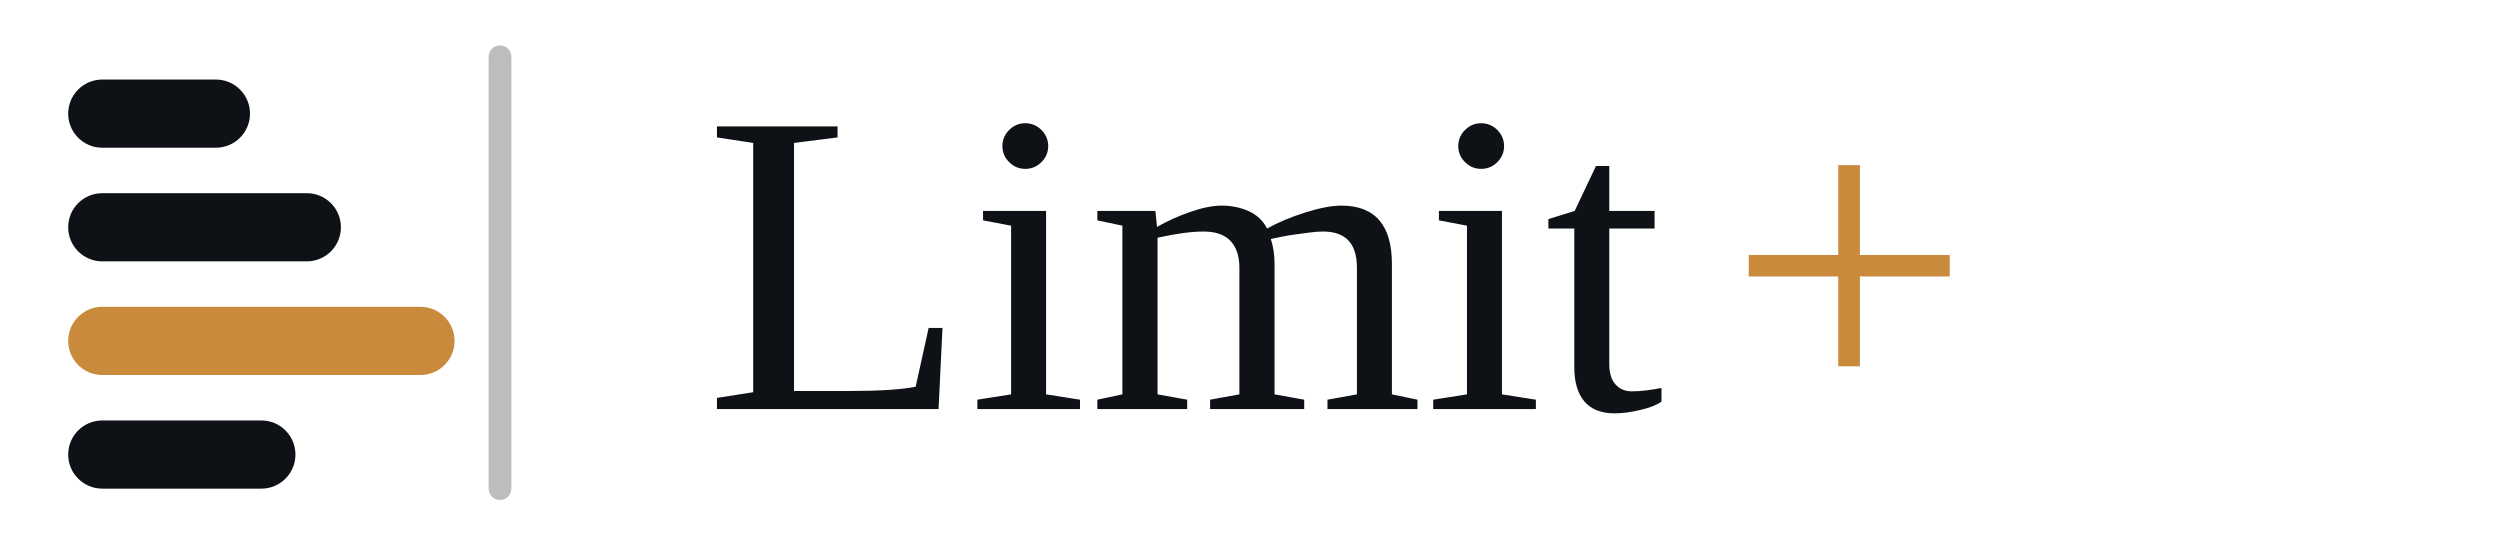
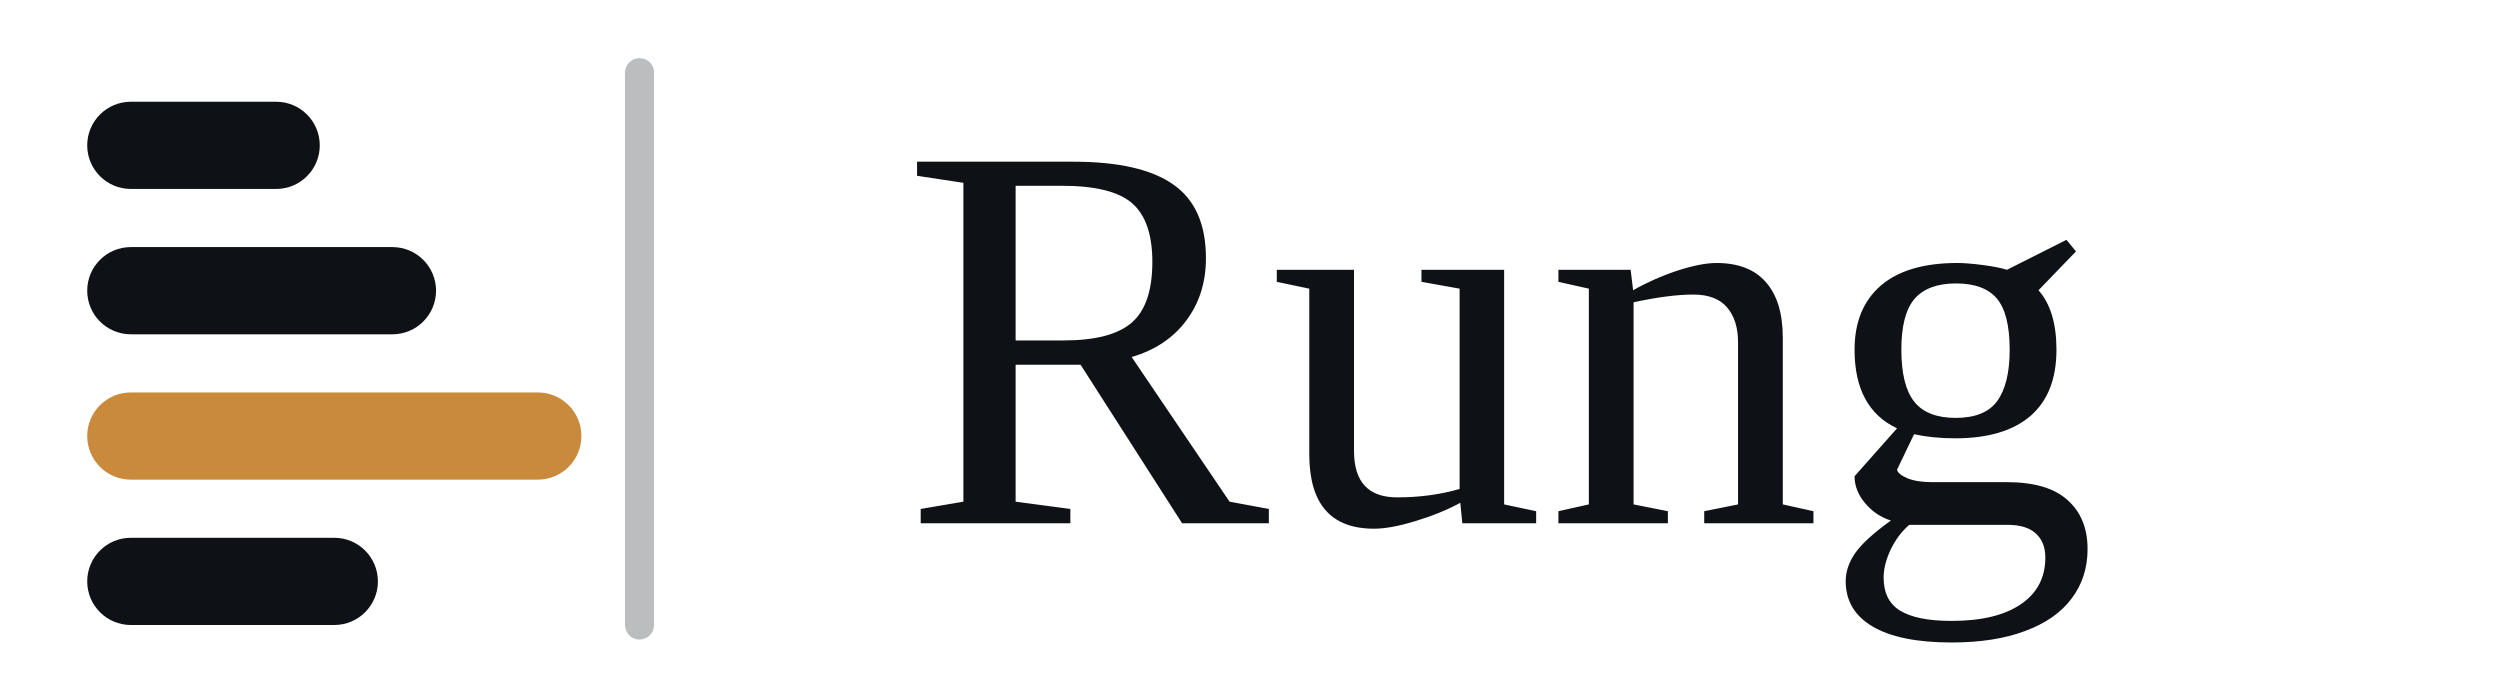
- <svg xmlns="http://www.w3.org/2000/svg" viewBox="0 0 220 48" width="220" height="48" role="img" aria-label="Limit+">
+ <svg xmlns="http://www.w3.org/2000/svg" viewBox="0 0 172 48" width="172" height="48" role="img" aria-label="Rung">
  <rect x="6" y="7" width="16" height="6" rx="3" fill="#0E1116" />
  <rect x="6" y="17" width="24" height="6" rx="3" fill="#0E1116" />
  <rect x="6" y="27" width="34" height="6" rx="3" fill="#C98A3C" />
  <rect x="6" y="37" width="20" height="6" rx="3" fill="#0E1116" />
  <rect x="43" y="4" width="2" height="40" rx="1" fill="#0E1116" opacity="0.28" />
-   <text x="62" y="36" font-family="Instrument Serif, Georgia, 'Times New Roman', serif" font-size="38" fill="#0E1116">Limit</text>
-   <text x="152" y="36" font-family="Instrument Serif, Georgia, 'Times New Roman', serif" font-size="38" fill="#C98A3C">+</text>
+   <text x="62" y="36" font-family="Instrument Serif, Georgia, 'Times New Roman', serif" font-size="38" fill="#0E1116">Rung</text>
</svg>
